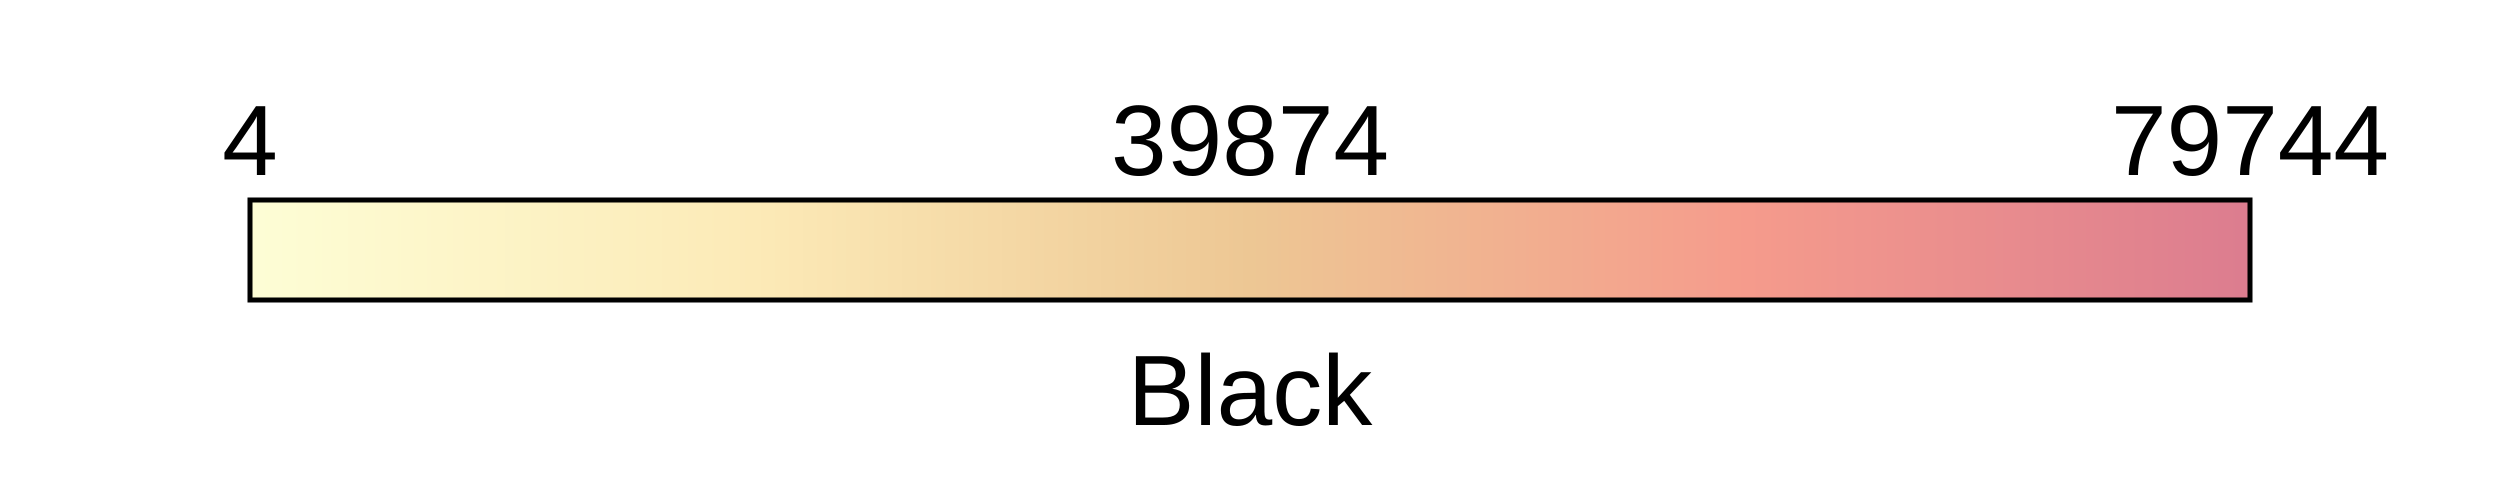
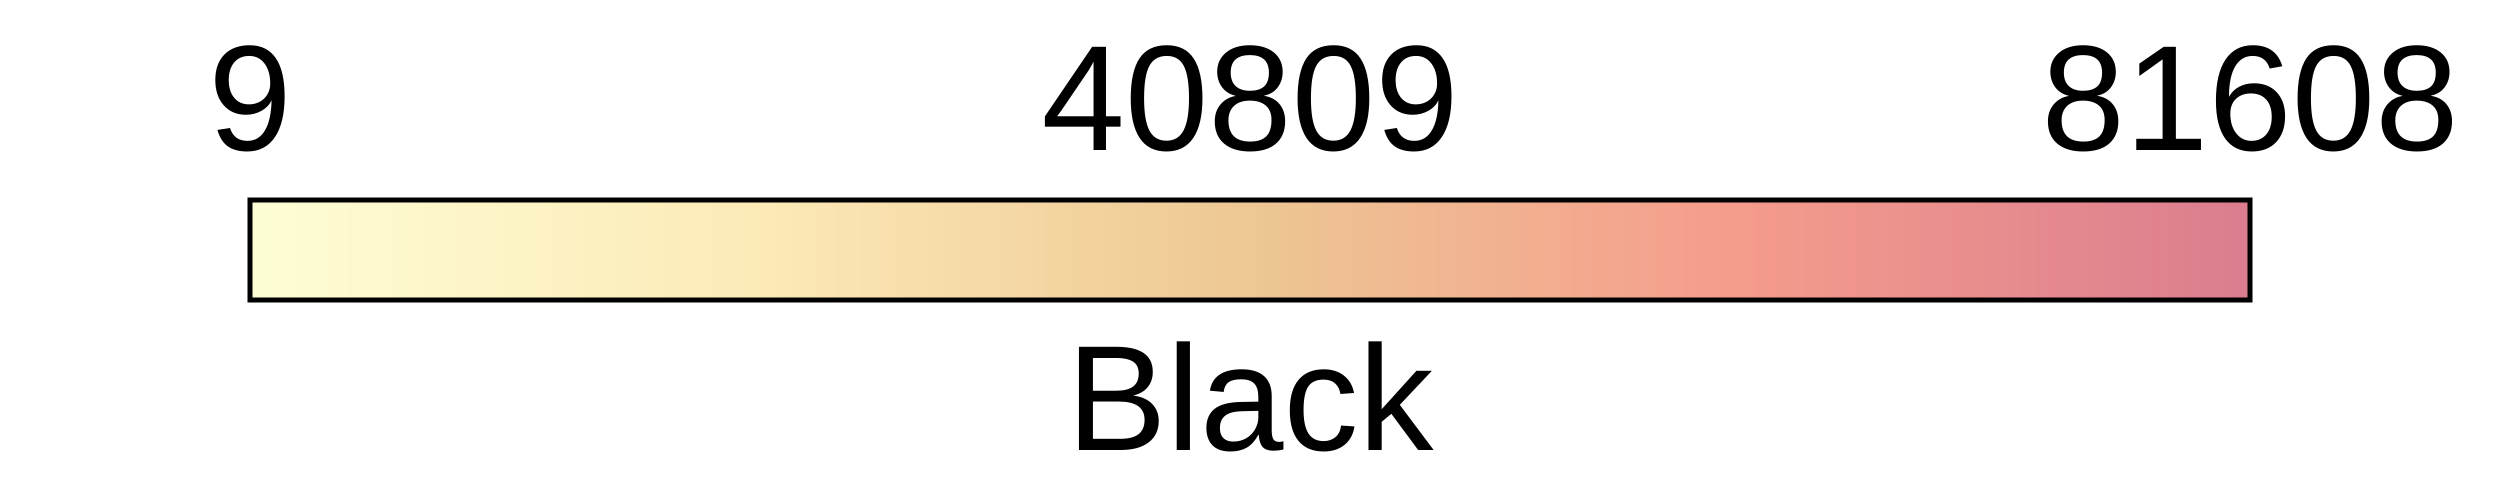
<svg xmlns="http://www.w3.org/2000/svg" width="500" height="100" style="background-color: transparent;">
  <defs>
    <linearGradient id="branca-gradient" x1="0%" y1="0%" x2="100%" y2="0%">
      <stop offset="0%" style="stop-color: #fdfdd5;" />
      <stop offset="25%" style="stop-color: #fceab7;" />
      <stop offset="50%" style="stop-color: #edc794;" />
      <stop offset="75%" style="stop-color: #f59b8c;" />
      <stop offset="100%" style="stop-color: #dc7d8f;" />
    </linearGradient>
  </defs>
  <rect x="50" y="40" width="400" height="20" fill="url(#branca-gradient)" stroke="black" stroke-width="1" />
-   <text x="50" y="35" font-family="Arial" font-size="20" text-anchor="middle" fill="black">4</text>
-   <text x="250" y="35" font-family="Arial" font-size="20" text-anchor="middle" fill="black">39874</text>
-   <text x="450" y="35" font-family="Arial" font-size="20" text-anchor="middle" fill="black">79744</text>
-   <text x="250" y="85" font-family="Arial" font-size="20" text-anchor="middle" fill="black">Black</text>
+   <text x="50" y="30" font-family="Arial" font-size="30" text-anchor="middle" fill="black">9</text>
+   <text x="250" y="30" font-family="Arial" font-size="30" text-anchor="middle" fill="black">40809</text>
+   <text x="450" y="30" font-family="Arial" font-size="30" text-anchor="middle" fill="black">81608</text>
+   <text x="250" y="90" font-family="Arial" font-size="30" text-anchor="middle" fill="black">Black</text>
</svg>
